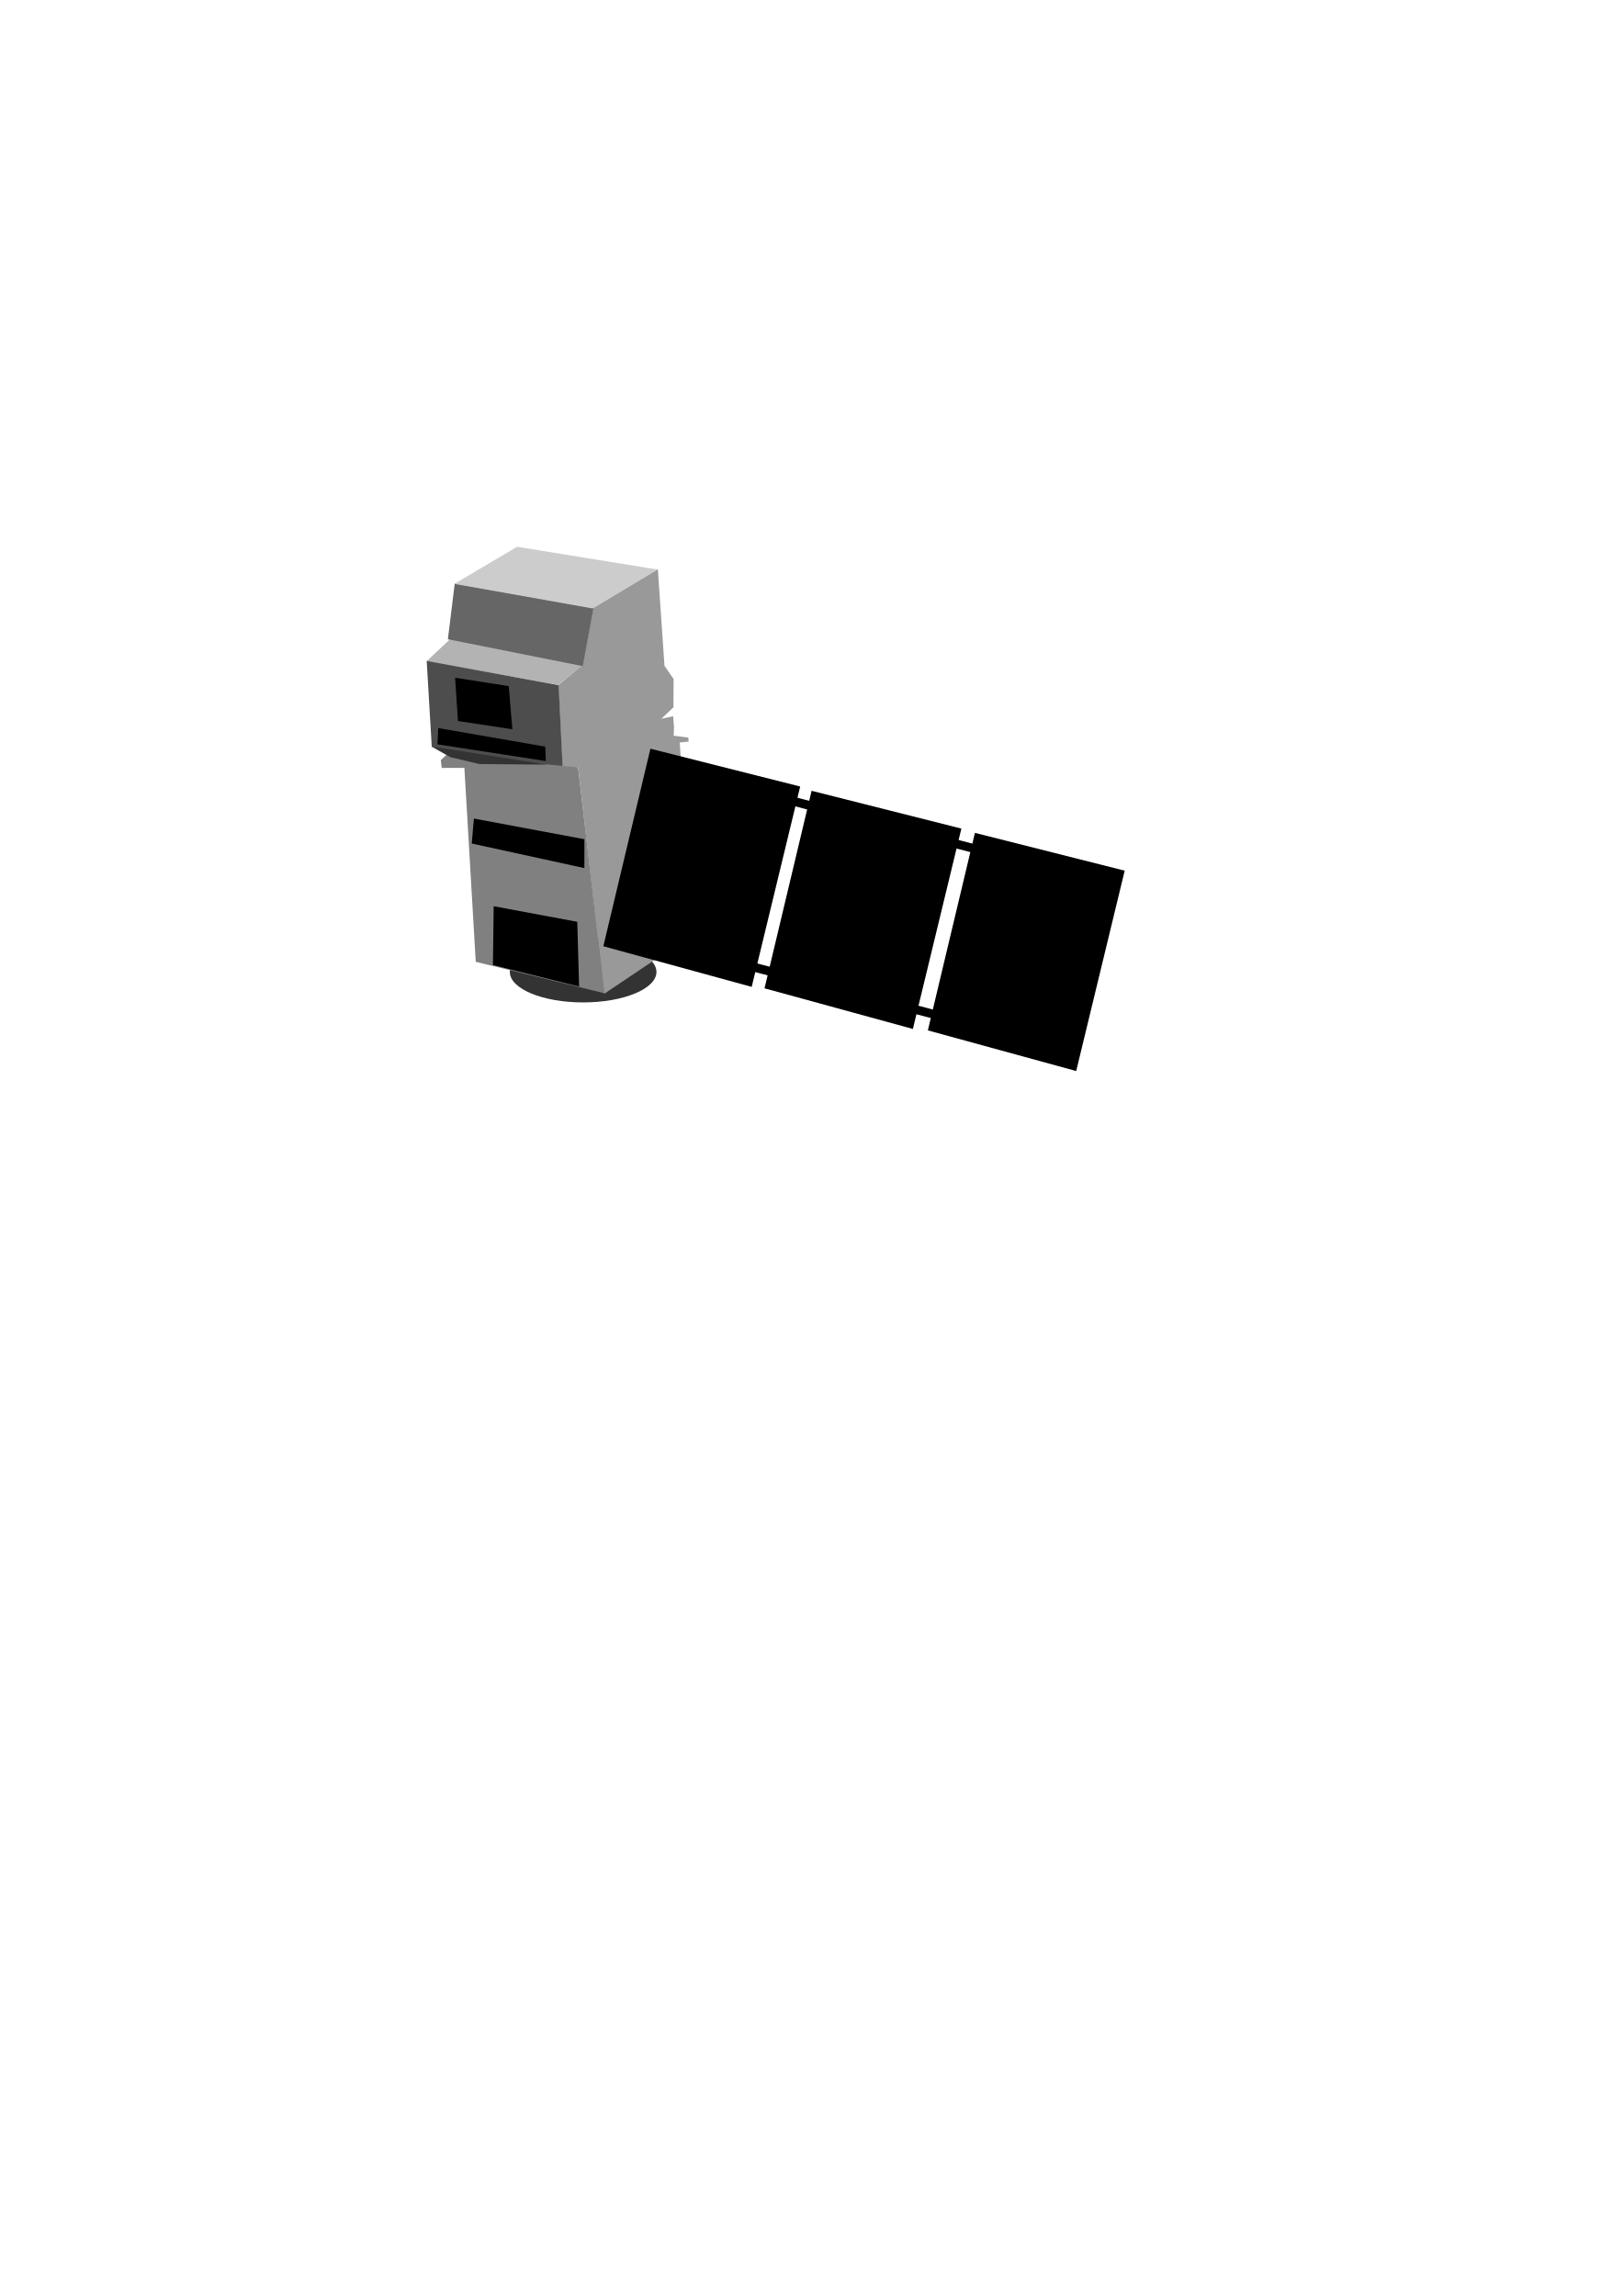
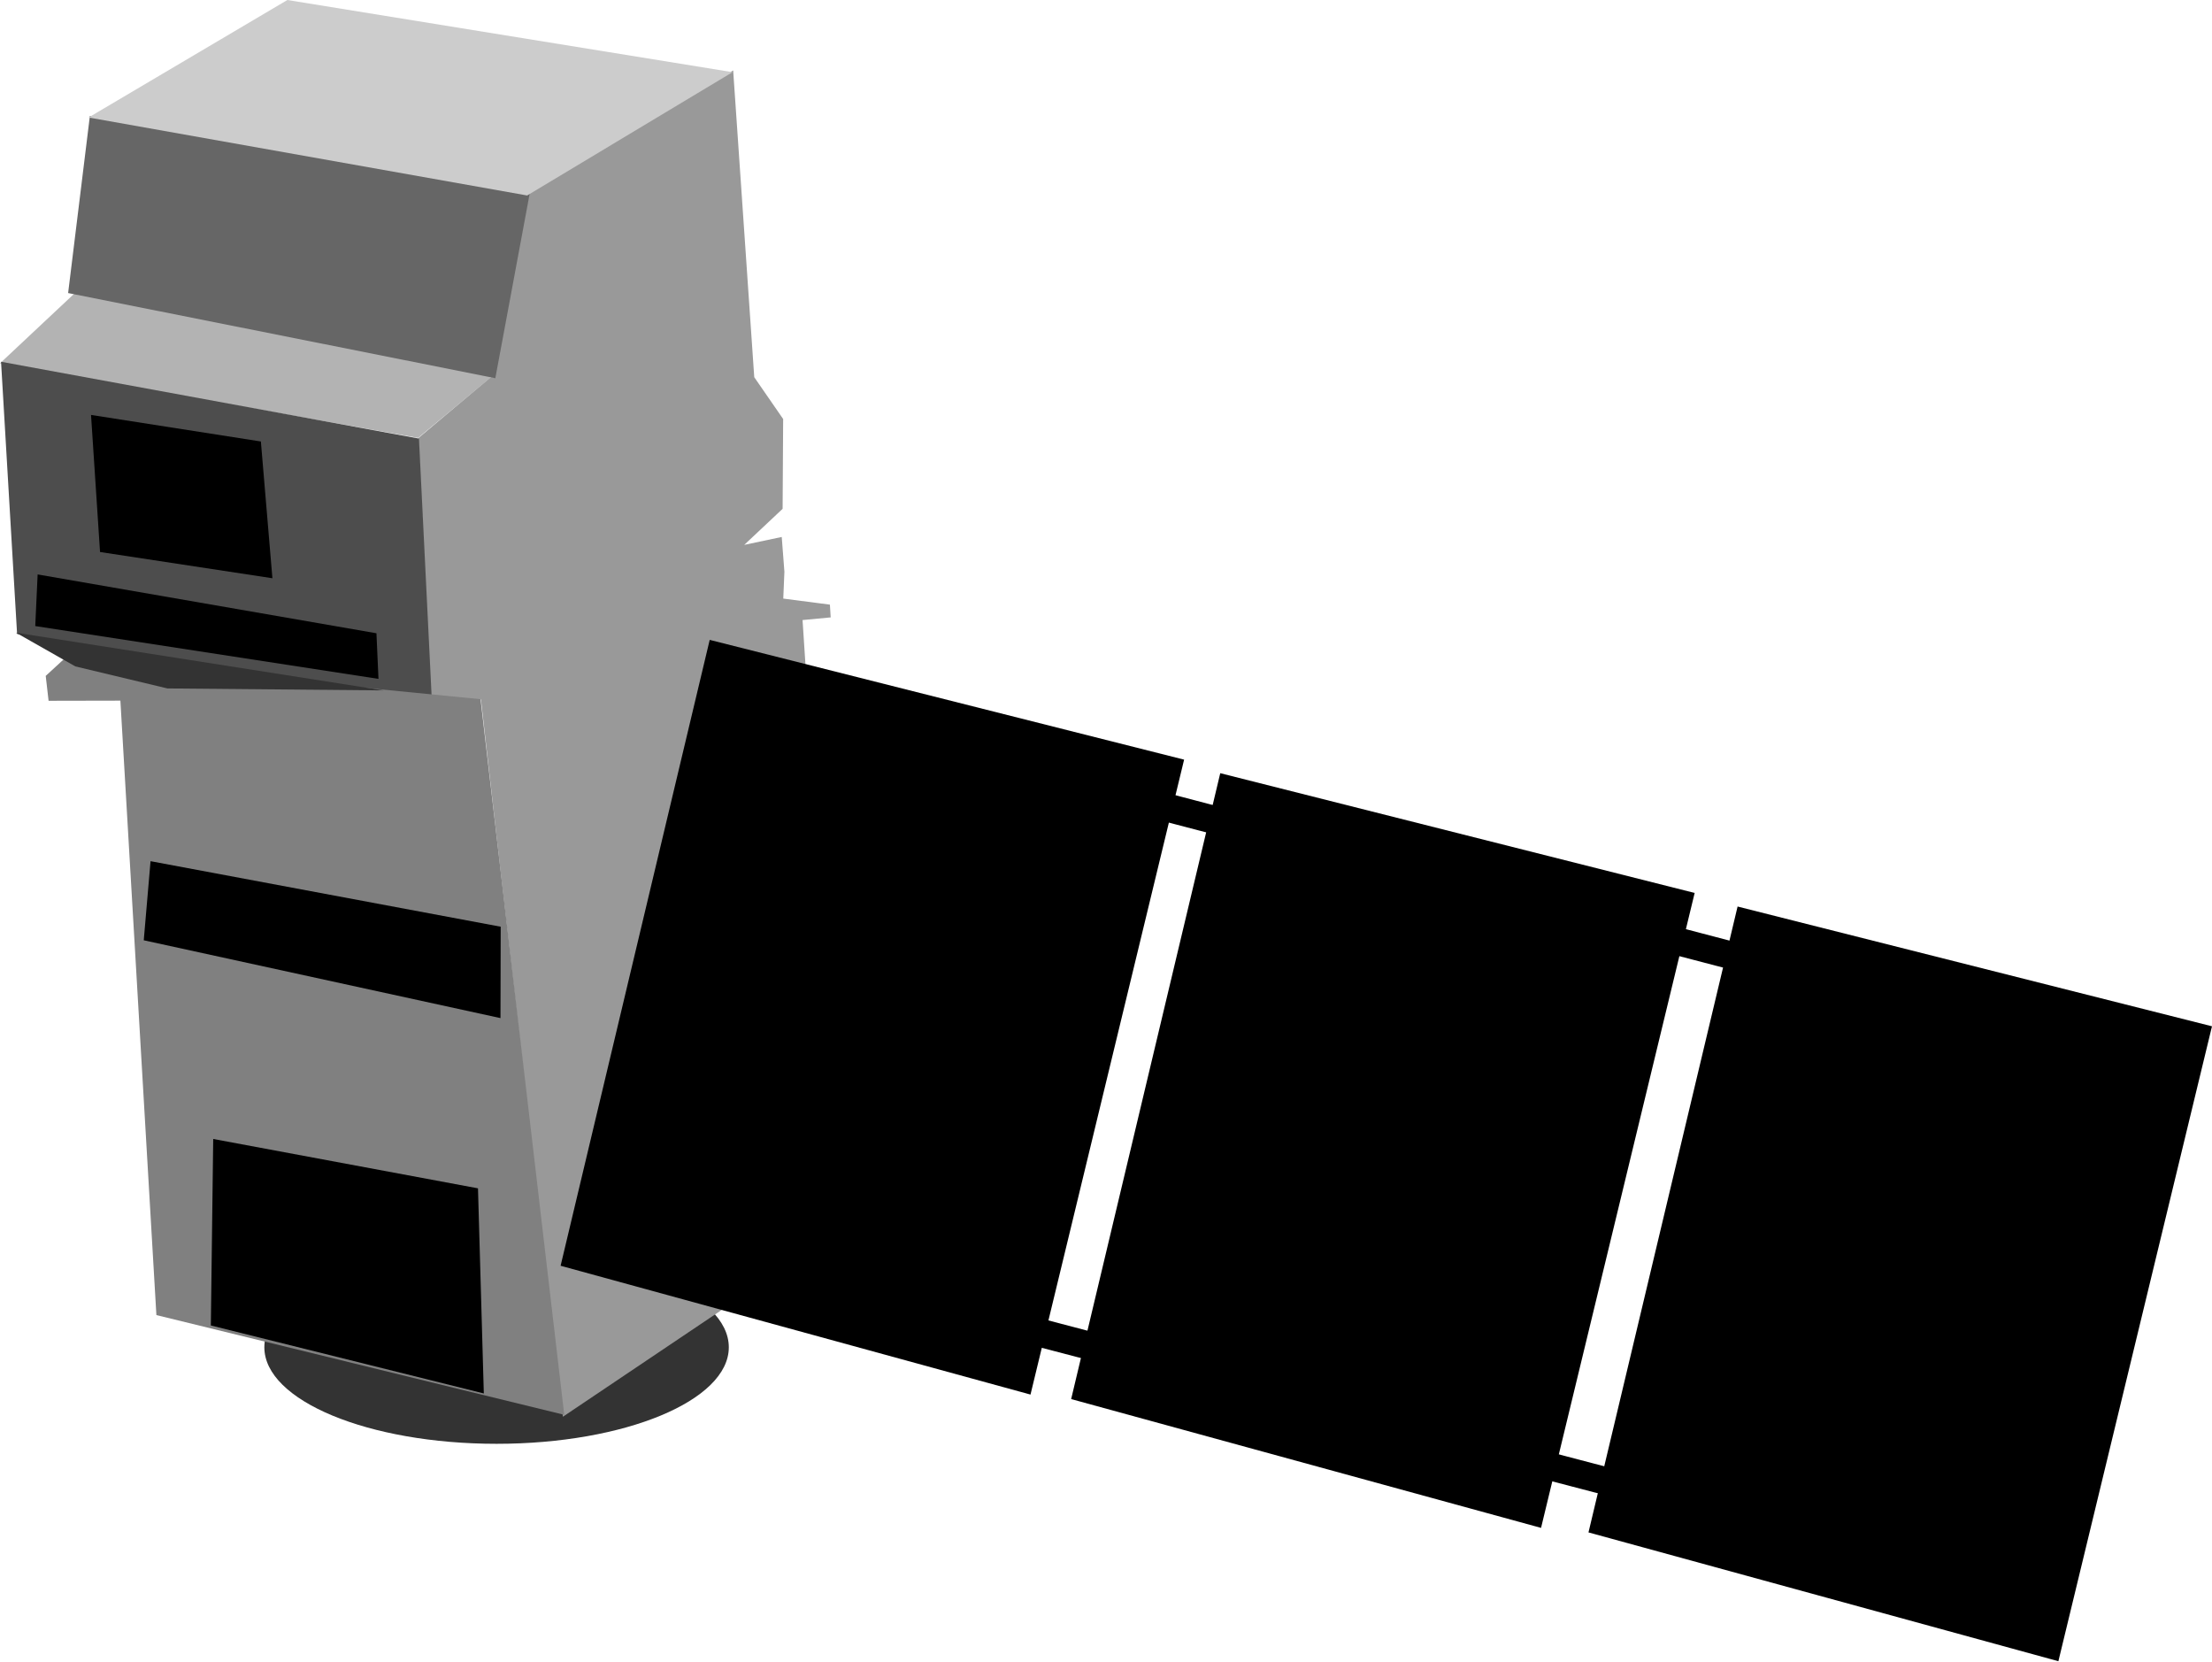
- <svg xmlns="http://www.w3.org/2000/svg" width="210mm" height="297mm" viewBox="0 0 210 297" version="1.1" id="svg5" xml:space="preserve">
+ <svg xmlns="http://www.w3.org/2000/svg" width="90.317mm" height="67.814mm" viewBox="0 0 90.317 67.814" version="1.1" id="svg5" xml:space="preserve">
  <defs id="defs2" />
-   <g id="layer1">
+   <g id="layer1" transform="translate(-55.14443,-70.72993)">
    <ellipse style="fill:#333333;stroke-width:0.322" id="path999" cx="75.42" cy="125.729" rx="9.482" ry="3.94" />
    <path id="rect477-6" style="stroke-width:0.265" d="m 104.968,102.293 19.37,4.889 -6.272,25.919 -19.186,-5.258 z" />
    <path id="rect477-7" style="stroke-width:0.265" d="m 126.091,107.736 19.37,4.889 -6.272,25.919 -19.186,-5.258 z" />
    <path id="rect599" style="fill:#999999;stroke-width:0.265" d="m 76.761,78.581 8.319,-4.975 0.861,12.522 1.18,1.707 -0.022,3.666 -1.567,1.472 1.531,-0.323 0.109,1.419 -0.046,1.096 1.904,0.248 0.032,0.52 -1.149,0.109 1.626,24.851 -11.411,7.671 -3.347,-29.284 -2.024,0.279 -0.531,-10.946 3.107,-2.617 z" />
    <path id="rect599-9" style="fill:#b3b3b3;stroke-width:0.265" d="m 58.203,82.693 17.098,3.35 -3.087,2.563 -17.07,-3.044 z" />
    <path id="rect599-0" style="fill:#4d4d4d;stroke-width:0.265" d="m 55.187,85.497 17.064,3.136 0.548,11.142 -16.957,-3.166 z" />
    <path id="rect599-00" style="fill:#808080;stroke-width:0.265" d="m 60.06,99.331 -2.932,0.006 -0.117,-1.016 0.779,-0.716 16.975,1.667 3.418,29.214 -16.653,-4.072 z" />
    <path id="rect599-00-6" style="fill:#333333;stroke-width:0.265" d="m 58.221,97.934 -2.425,-1.377 15.006,2.356 -8.824,-0.08 z" />
    <path id="rect599-7" style="fill:#666666;stroke-width:0.265" d="m 58.814,75.465 17.957,3.175 -1.402,7.529 -17.443,-3.476 z" />
    <path id="rect599-1" style="fill:#cccccc;stroke-width:0.265" d="m 66.878,70.73 18.175,2.946 -8.384,5.034 -17.908,-3.184 z" />
    <path id="rect477" style="stroke-width:0.265" d="m 84.122,96.851 19.37,4.889 -6.272,25.919 -19.186,-5.258 z" />
    <path id="rect599-05-8" style="stroke-width:0.265" d="M 84.768,98.373 144.539,114.054 144.355,115.161 84.399,99.48 Z" />
    <path id="rect599-05-8-2" style="stroke-width:0.265" d="m 79.603,119.819 59.771,15.681 -0.184,1.107 -59.956,-15.681 z" />
    <path id="rect599-05-2" style="stroke-width:0.265" d="m 63.85,117.225 10.811,2.015 0.238,8.374 -11.146,-2.776 z" />
    <path id="rect599-05-2-9" style="stroke-width:0.265" d="m 58.861,87.668 6.935,1.084 0.471,5.583 -7.038,-1.071 z m 4.39,4.807" />
    <path id="rect599-05-2-9-2" style="stroke-width:0.265" d="m 56.681,94.179 13.834,2.402 0.083,1.862 -14.014,-2.156 z" />
    <path id="rect599-05-4" style="stroke-width:0.131" d="m 61.291,105.885 14.297,2.675 -0.009,3.731 -14.565,-3.177 z" />
  </g>
</svg>
